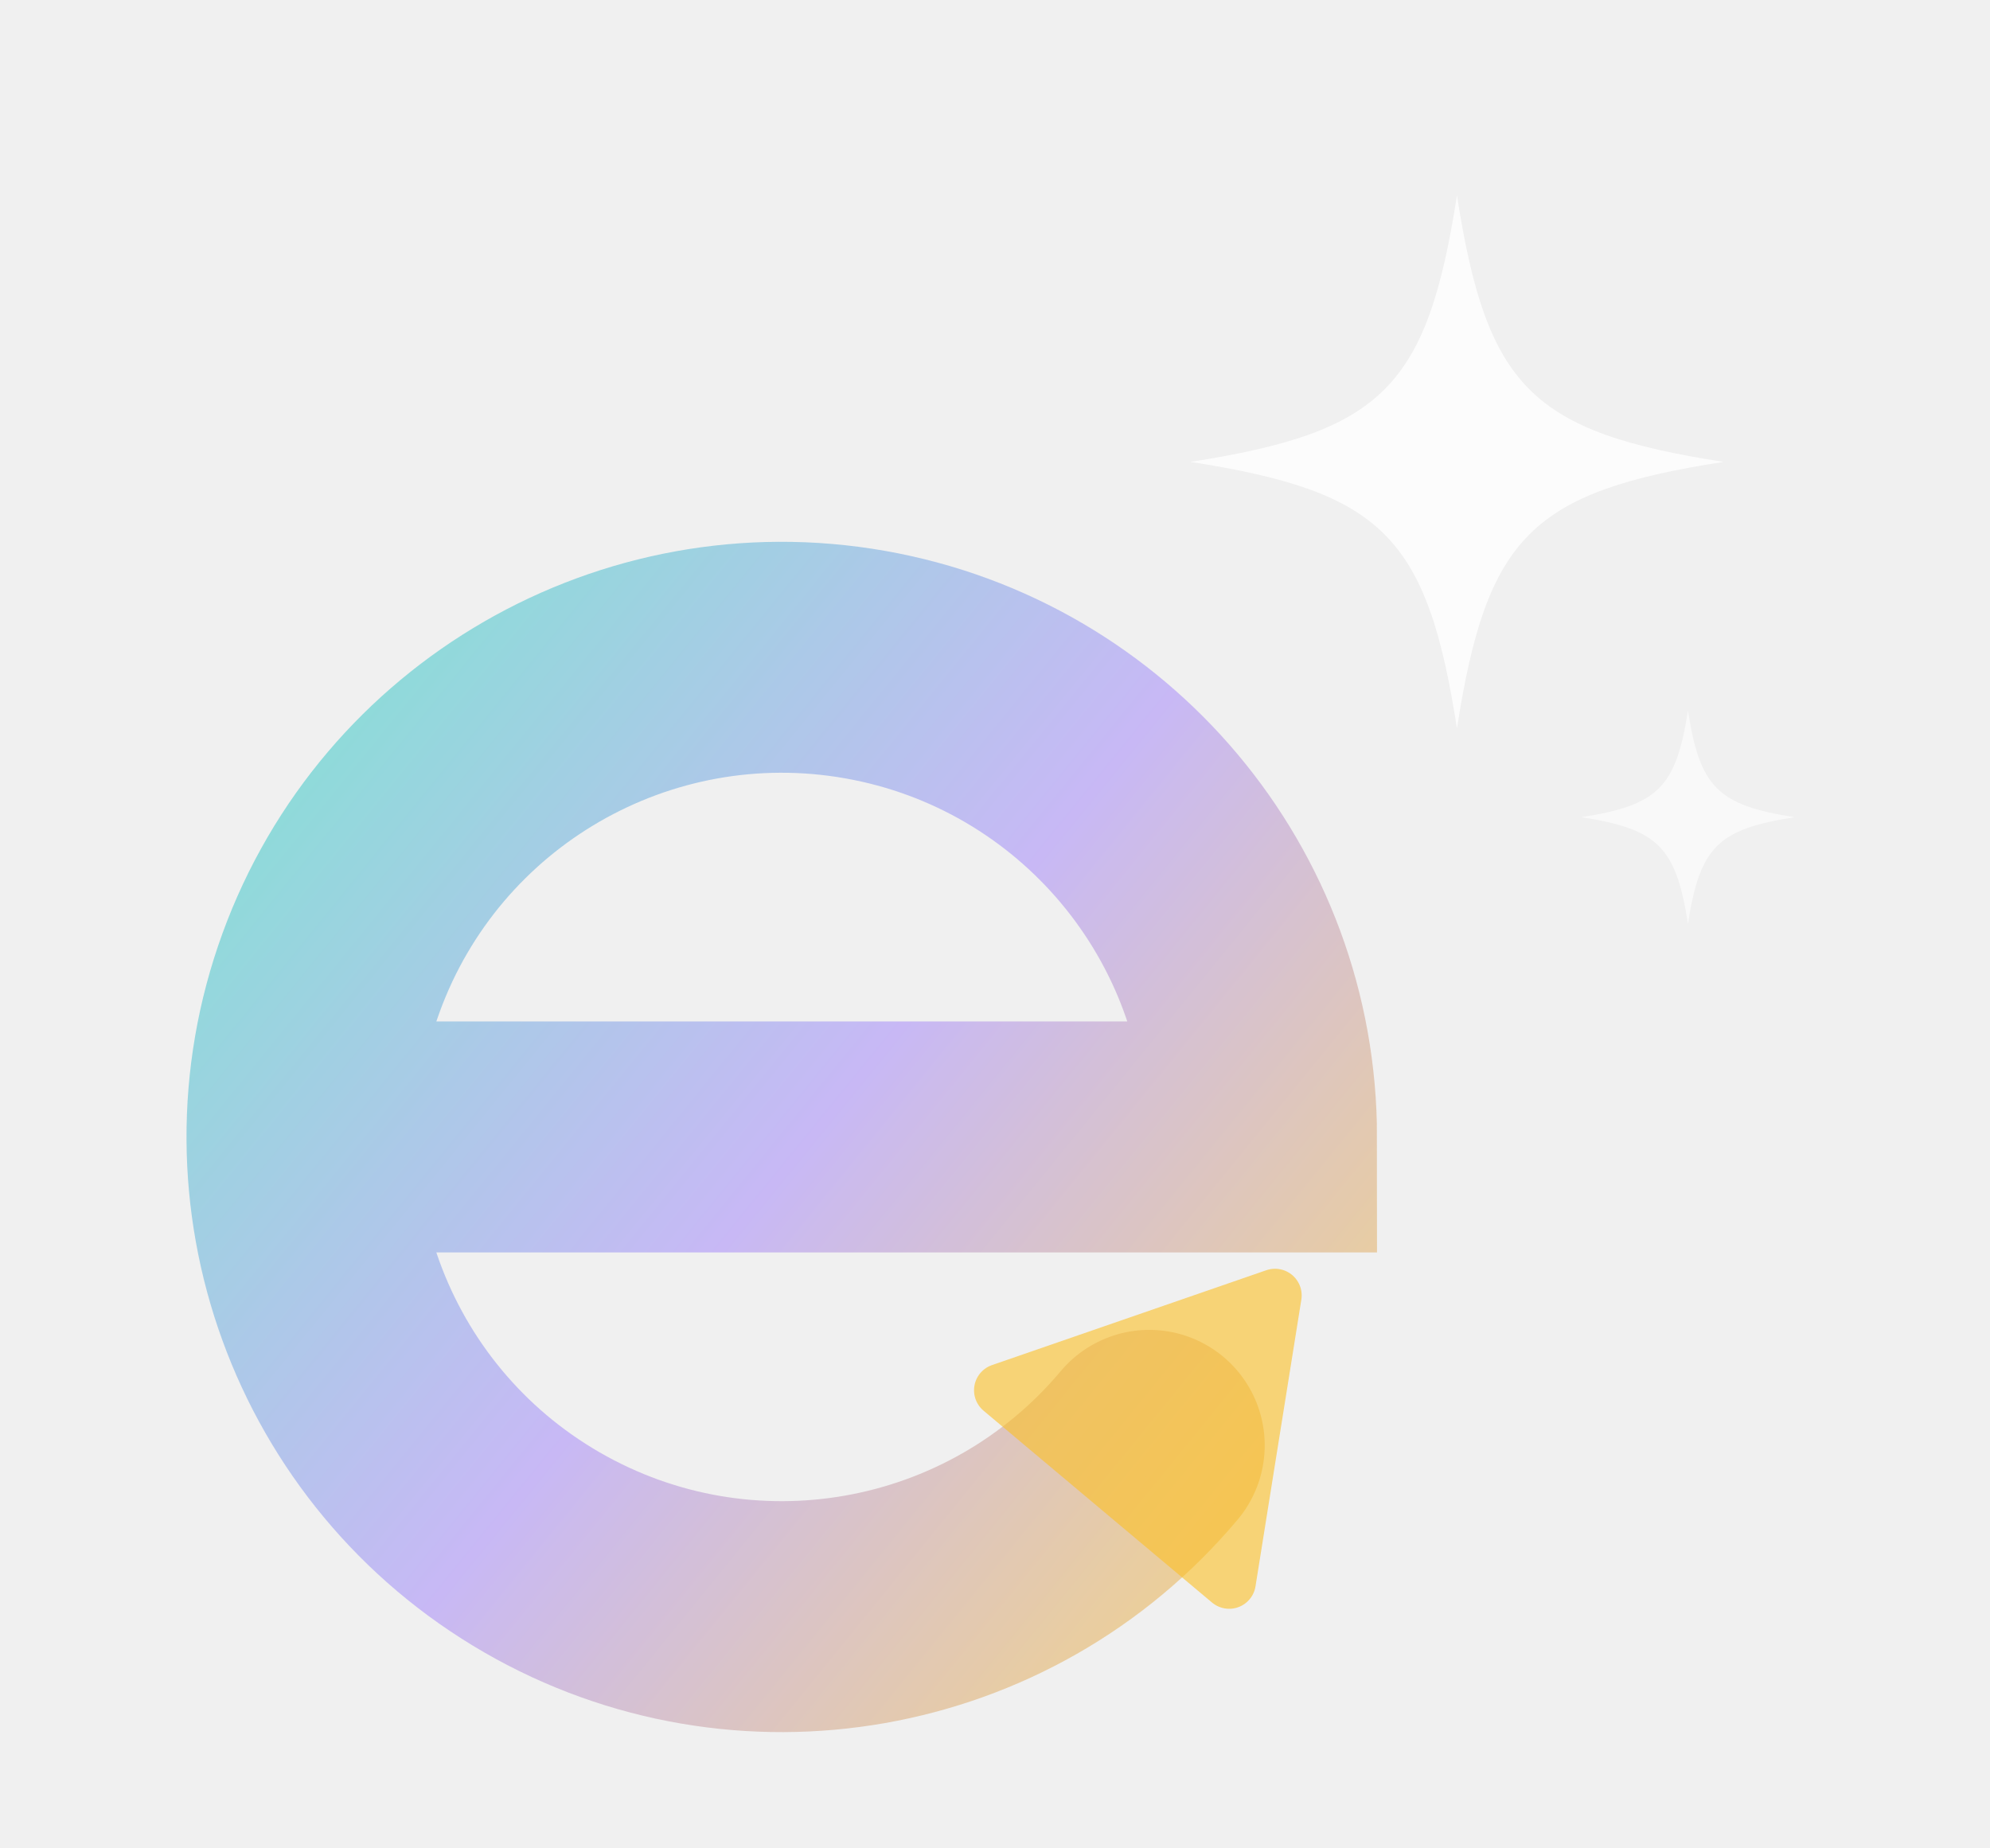
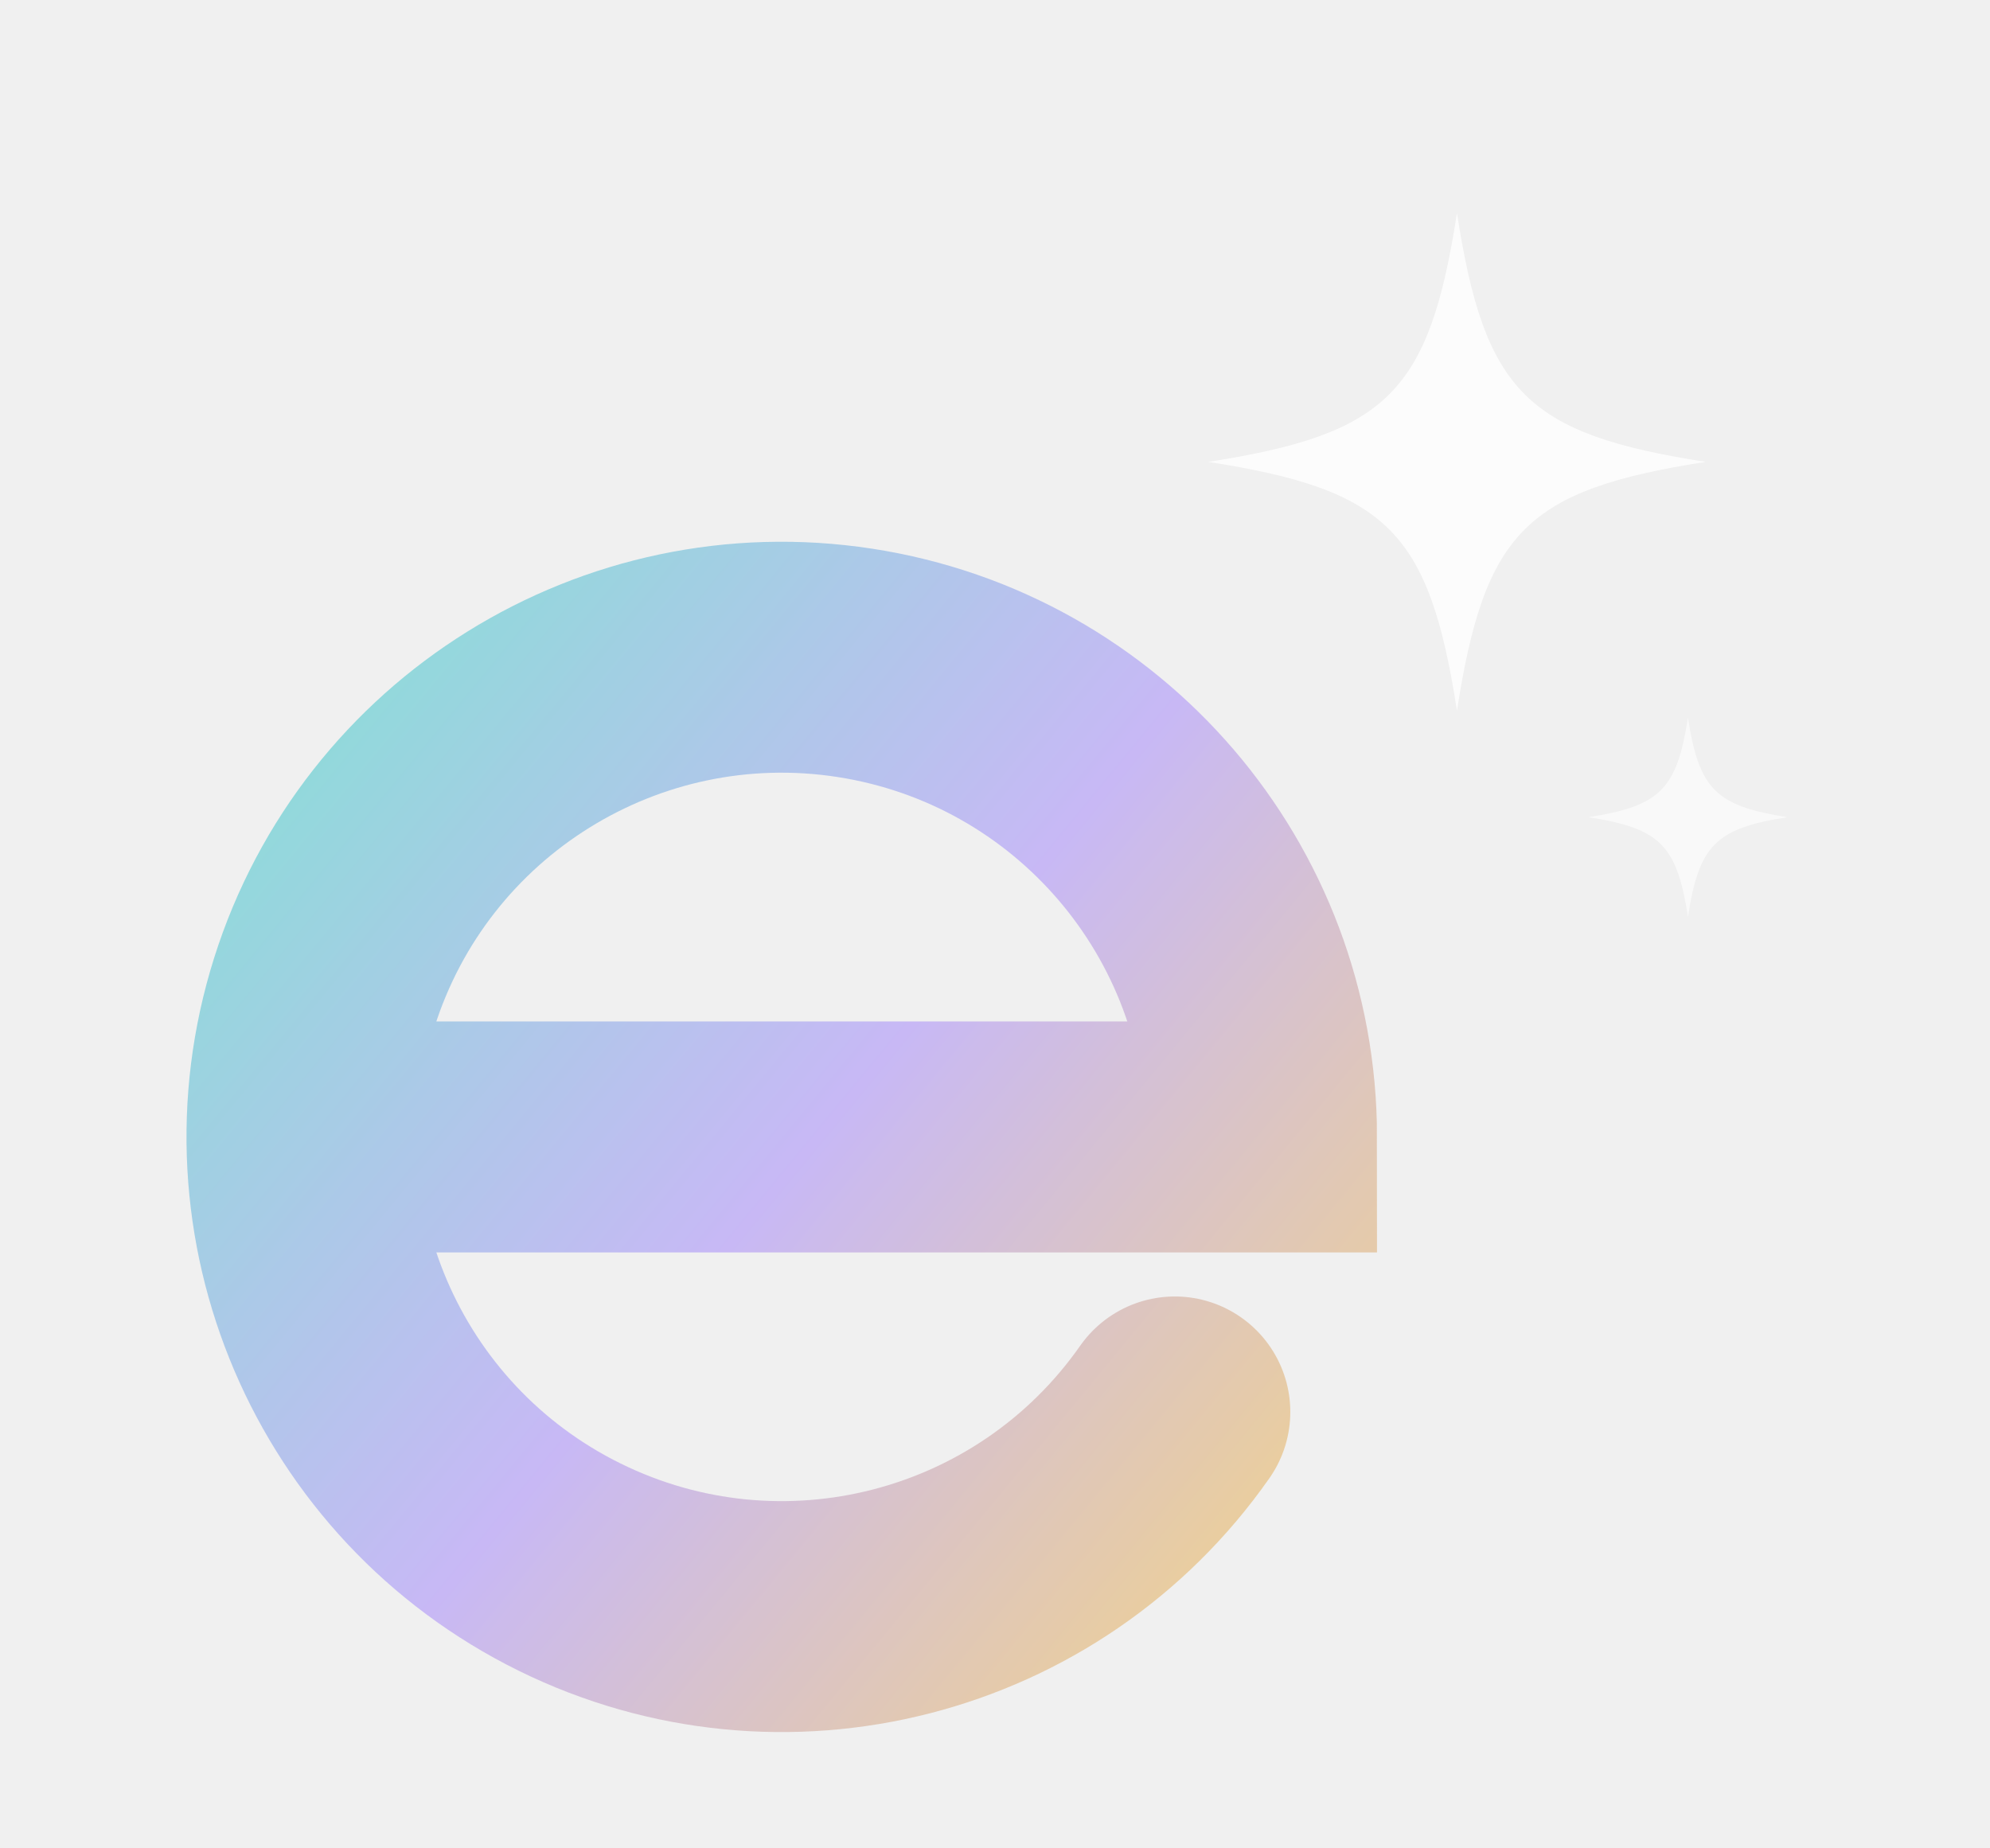
<svg xmlns="http://www.w3.org/2000/svg" viewBox="8 2 56 52">
  <defs>
-     <linearGradient id="c" gradientUnits="userSpaceOnUse" x1="14" y1="22" x2="46" y2="48">
+     <linearGradient id="c" gradientUnits="userSpaceOnUse" x1="14" y1="20" x2="48" y2="48">
      <stop offset="0" stop-color="#2dd4bf" />
      <stop offset=".5" stop-color="#a78bfa" />
      <stop offset="1" stop-color="#fbbf24" />
    </linearGradient>
  </defs>
-   <path d="M16.5 34 H43.5 A13.5 13.5 0 1 0 40.34 42.68" fill="none" stroke="url(#c)" stroke-width="6.5" stroke-linecap="round" opacity=".55" />
-   <path d="M43.88 38.46 L42.59 46.53 L36.16 41.13Z" fill="#fbbf24" stroke="#fbbf24" stroke-width="1.5" stroke-linejoin="round" opacity=".6" />
-   <path d="M49 7.5 C49.84 12.9 51.1 14.16 56.5 15 C51.1 15.84 49.84 17.1 49 22.5 C48.16 17.1 46.9 15.84 41.5 15 C46.9 14.16 48.16 12.9 49 7.5Z" fill="#fff" opacity=".8" />
-   <path d="M55.5 22 C55.836 24.16 56.34 24.664 58.5 25 C56.34 25.336 55.836 25.84 55.5 28 C55.164 25.84 54.66 25.336 52.5 25 C54.66 24.664 55.164 24.16 55.5 22Z" fill="#fff" opacity=".6" />
+   <path d="M16.5 34 H43.5 A13.5 13.5 0 1 0 41.06 41.74" fill="none" stroke="url(#c)" stroke-width="6.5" stroke-linecap="round" opacity=".55" />
+   <path d="M49 8 C49.784 13.04 50.96 14.216 56 15 C50.96 15.784 49.784 16.96 49 22 C48.216 16.96 47.04 15.784 42 15 C47.04 14.216 48.216 13.04 49 8Z" fill="#fff" opacity=".8" />
+   <path d="M55.5 22.2 C55.814 24.216 56.284 24.686 58.3 25 C56.284 25.314 55.814 25.784 55.5 27.8 C55.186 25.784 54.716 25.314 52.7 25 C54.716 24.686 55.186 24.216 55.5 22.2Z" fill="#fff" opacity=".6" />
</svg>
